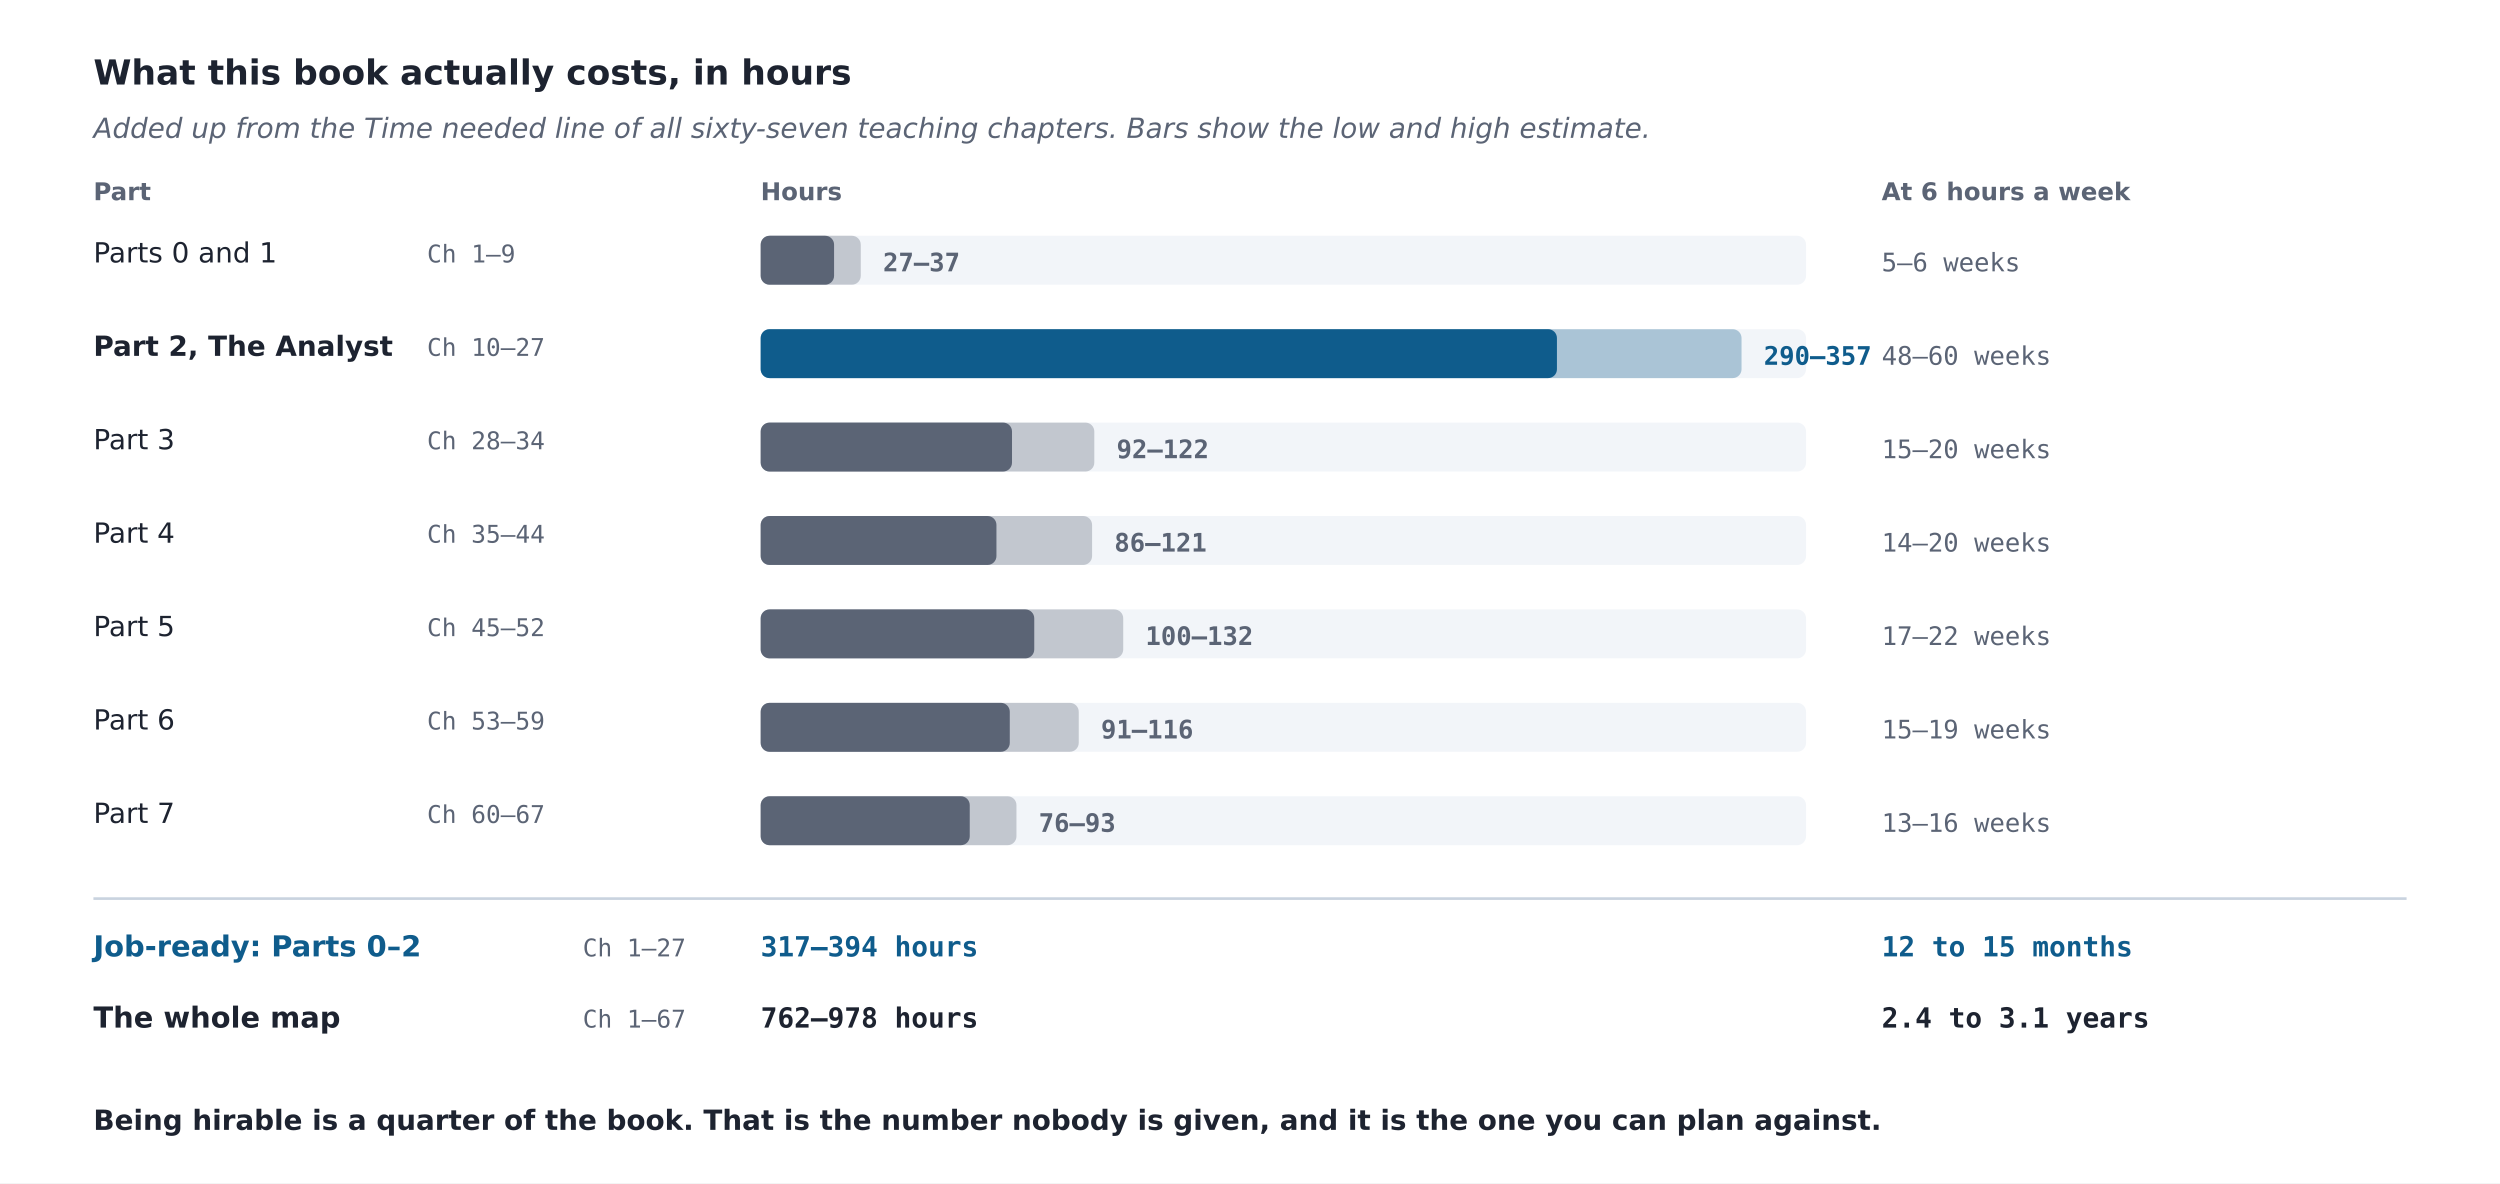
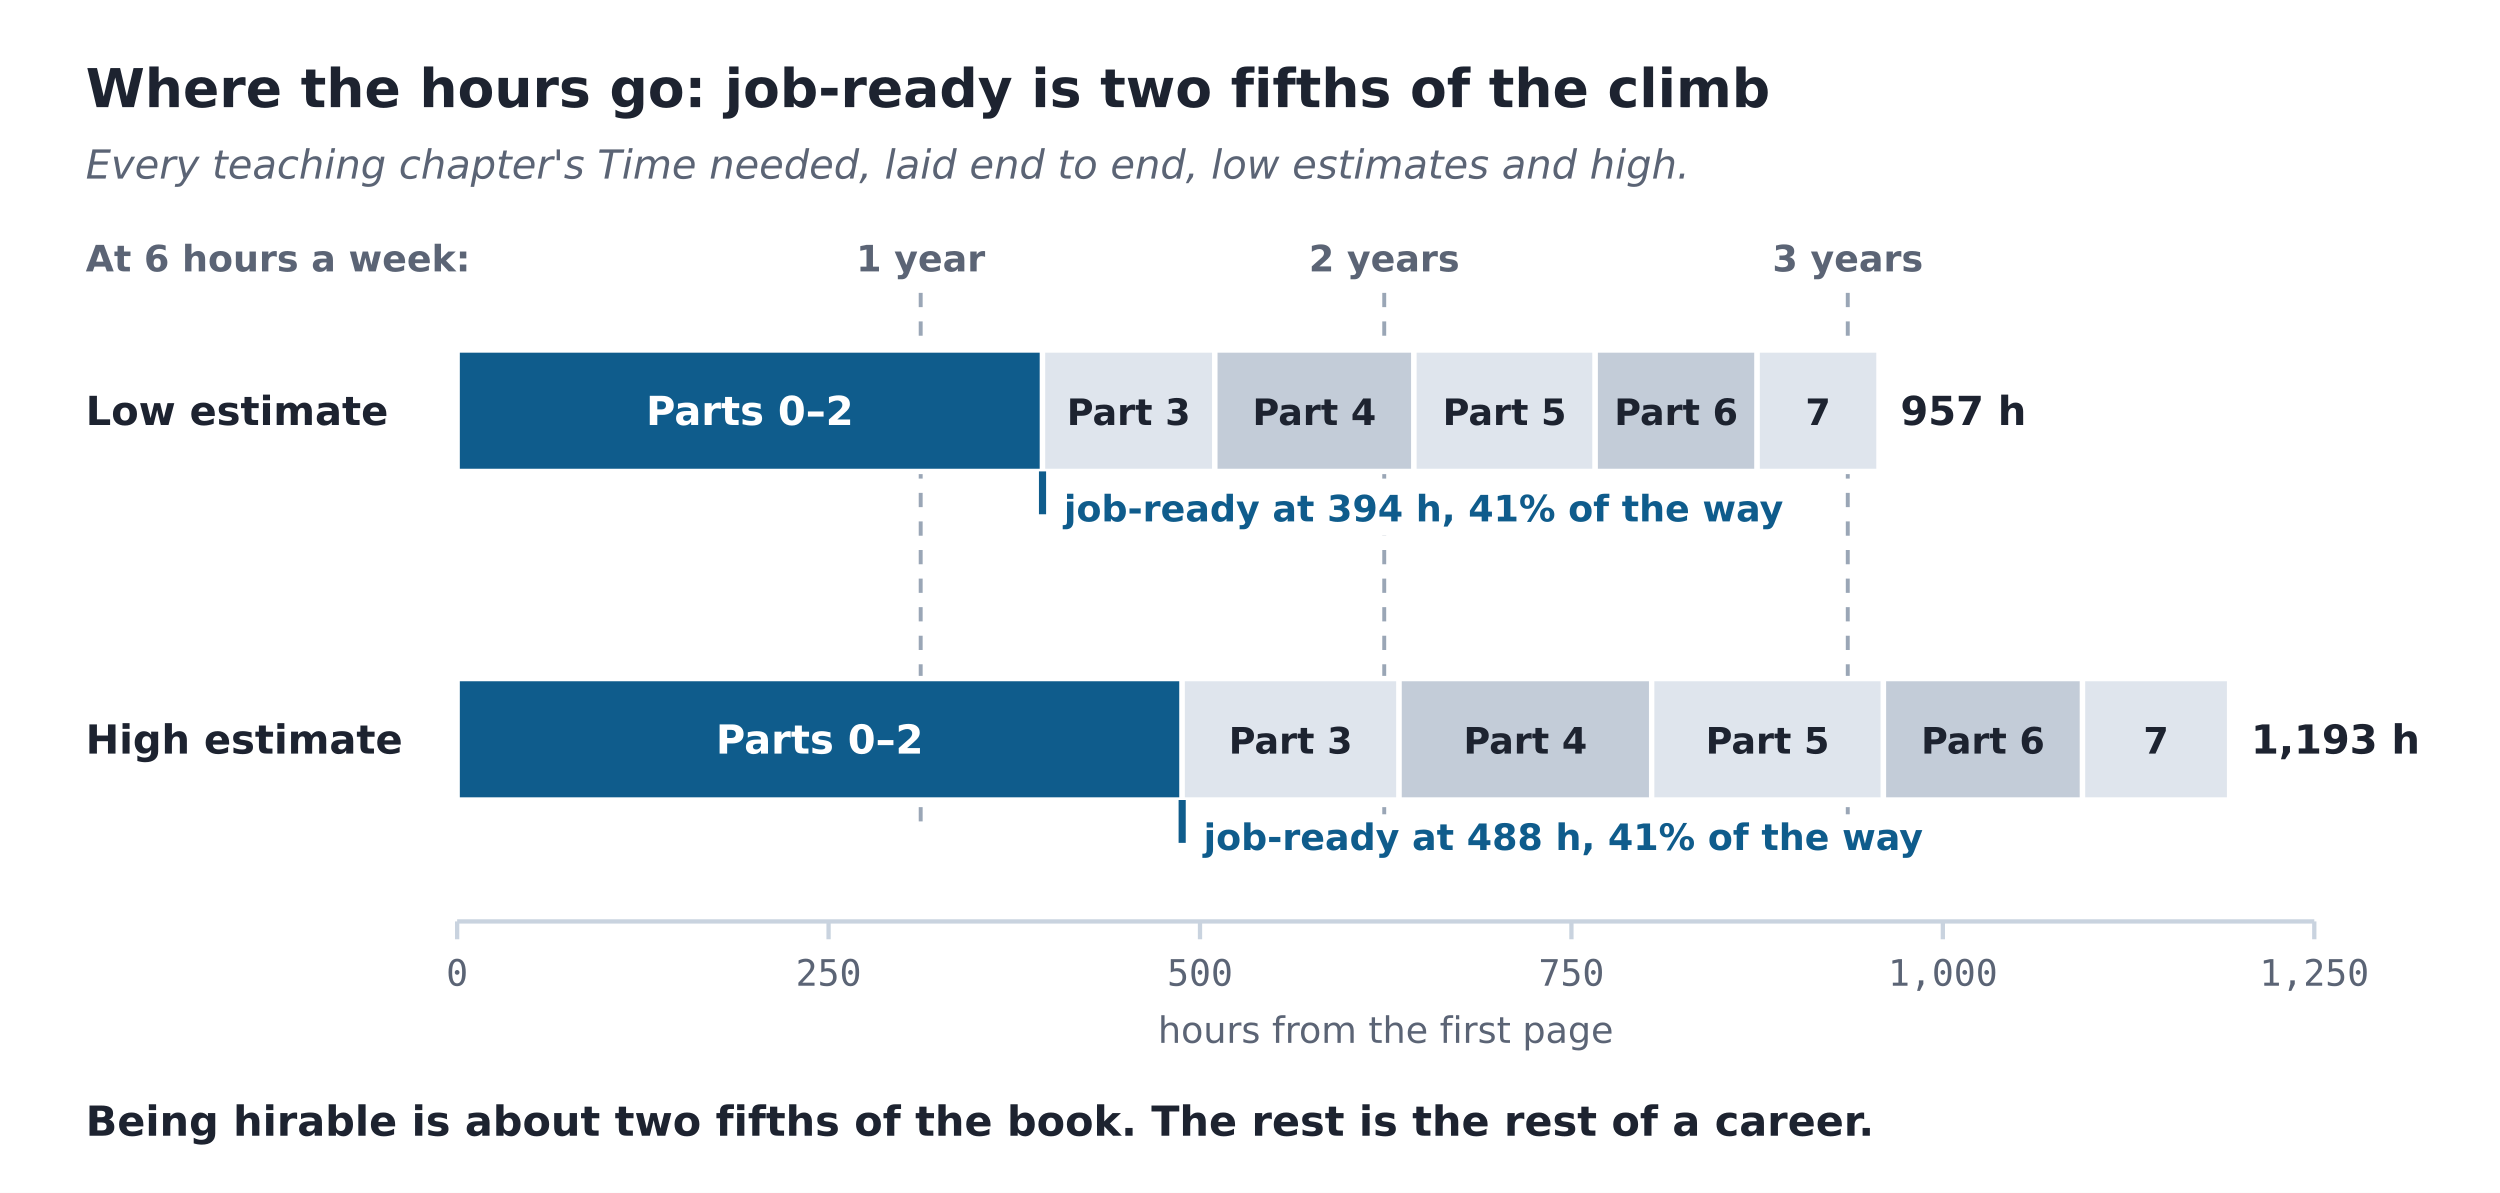
- <svg xmlns="http://www.w3.org/2000/svg" width="1124" height="532" viewBox="0 0 1124 532" font-family="DejaVu Sans, Arial, sans-serif">
-   <rect width="1124" height="532" fill="#ffffff" />
-   <text x="42" y="38" font-size="15.5" fill="#1d2330" font-weight="bold" text-anchor="start" font-family="Poppins, DejaVu Sans, sans-serif">What this book actually costs, in hours</text>
-   <text x="42" y="62" font-size="12.5" fill="#5b6475" font-weight="normal" text-anchor="start" font-style="italic">Added up from the Time needed line of all sixty-seven teaching chapters. Bars show the low and high estimate.</text>
-   <text x="42" y="90" font-size="11" fill="#5b6475" font-weight="bold" text-anchor="start">Part</text>
-   <text x="342" y="90" font-size="11" fill="#5b6475" font-weight="bold" text-anchor="start">Hours</text>
-   <text x="846" y="90" font-size="11" fill="#5b6475" font-weight="bold" text-anchor="start">At 6 hours a week</text>
-   <text x="42" y="118" font-size="12.5" fill="#1d2330" font-weight="normal" text-anchor="start">Parts 0 and 1</text>
-   <text x="192" y="118" font-size="11" fill="#5b6475" font-weight="normal" text-anchor="start" font-family="DejaVu Sans Mono, monospace">Ch 1–9</text>
-   <rect x="342" y="106" width="470" height="22" rx="4" fill="#f2f5f9" stroke="none" stroke-width="1" />
-   <rect x="342" y="106" width="45" height="22" rx="4" fill="#5b6475" stroke="none" stroke-width="1" opacity="0.32" />
-   <rect x="342" y="106" width="33" height="22" rx="4" fill="#5b6475" stroke="none" stroke-width="1" />
-   <text x="397" y="122" font-size="11.5" fill="#5b6475" font-weight="bold" text-anchor="start" font-family="DejaVu Sans Mono, monospace">27–37</text>
-   <text x="846" y="122" font-size="11.5" fill="#5b6475" font-weight="normal" text-anchor="start" font-family="DejaVu Sans Mono, monospace">5–6 weeks</text>
-   <text x="42" y="160" font-size="12.5" fill="#1d2330" font-weight="bold" text-anchor="start">Part 2, The Analyst</text>
-   <text x="192" y="160" font-size="11" fill="#5b6475" font-weight="normal" text-anchor="start" font-family="DejaVu Sans Mono, monospace">Ch 10–27</text>
-   <rect x="342" y="148" width="470" height="22" rx="4" fill="#f2f5f9" stroke="none" stroke-width="1" />
-   <rect x="342" y="148" width="441" height="22" rx="4" fill="#0f5c8c" stroke="none" stroke-width="1" opacity="0.32" />
-   <rect x="342" y="148" width="358" height="22" rx="4" fill="#0f5c8c" stroke="none" stroke-width="1" />
-   <text x="793" y="164" font-size="11.5" fill="#0f5c8c" font-weight="bold" text-anchor="start" font-family="DejaVu Sans Mono, monospace">290–357</text>
-   <text x="846" y="164" font-size="11.5" fill="#5b6475" font-weight="normal" text-anchor="start" font-family="DejaVu Sans Mono, monospace">48–60 weeks</text>
-   <text x="42" y="202" font-size="12.5" fill="#1d2330" font-weight="normal" text-anchor="start">Part 3</text>
-   <text x="192" y="202" font-size="11" fill="#5b6475" font-weight="normal" text-anchor="start" font-family="DejaVu Sans Mono, monospace">Ch 28–34</text>
-   <rect x="342" y="190" width="470" height="22" rx="4" fill="#f2f5f9" stroke="none" stroke-width="1" />
-   <rect x="342" y="190" width="150" height="22" rx="4" fill="#5b6475" stroke="none" stroke-width="1" opacity="0.32" />
-   <rect x="342" y="190" width="113" height="22" rx="4" fill="#5b6475" stroke="none" stroke-width="1" />
-   <text x="502" y="206" font-size="11.5" fill="#5b6475" font-weight="bold" text-anchor="start" font-family="DejaVu Sans Mono, monospace">92–122</text>
-   <text x="846" y="206" font-size="11.5" fill="#5b6475" font-weight="normal" text-anchor="start" font-family="DejaVu Sans Mono, monospace">15–20 weeks</text>
-   <text x="42" y="244" font-size="12.5" fill="#1d2330" font-weight="normal" text-anchor="start">Part 4</text>
-   <text x="192" y="244" font-size="11" fill="#5b6475" font-weight="normal" text-anchor="start" font-family="DejaVu Sans Mono, monospace">Ch 35–44</text>
-   <rect x="342" y="232" width="470" height="22" rx="4" fill="#f2f5f9" stroke="none" stroke-width="1" />
-   <rect x="342" y="232" width="149" height="22" rx="4" fill="#5b6475" stroke="none" stroke-width="1" opacity="0.32" />
-   <rect x="342" y="232" width="106" height="22" rx="4" fill="#5b6475" stroke="none" stroke-width="1" />
-   <text x="501" y="248" font-size="11.5" fill="#5b6475" font-weight="bold" text-anchor="start" font-family="DejaVu Sans Mono, monospace">86–121</text>
-   <text x="846" y="248" font-size="11.5" fill="#5b6475" font-weight="normal" text-anchor="start" font-family="DejaVu Sans Mono, monospace">14–20 weeks</text>
-   <text x="42" y="286" font-size="12.5" fill="#1d2330" font-weight="normal" text-anchor="start">Part 5</text>
-   <text x="192" y="286" font-size="11" fill="#5b6475" font-weight="normal" text-anchor="start" font-family="DejaVu Sans Mono, monospace">Ch 45–52</text>
-   <rect x="342" y="274" width="470" height="22" rx="4" fill="#f2f5f9" stroke="none" stroke-width="1" />
-   <rect x="342" y="274" width="163" height="22" rx="4" fill="#5b6475" stroke="none" stroke-width="1" opacity="0.32" />
-   <rect x="342" y="274" width="123" height="22" rx="4" fill="#5b6475" stroke="none" stroke-width="1" />
-   <text x="515" y="290" font-size="11.5" fill="#5b6475" font-weight="bold" text-anchor="start" font-family="DejaVu Sans Mono, monospace">100–132</text>
-   <text x="846" y="290" font-size="11.5" fill="#5b6475" font-weight="normal" text-anchor="start" font-family="DejaVu Sans Mono, monospace">17–22 weeks</text>
-   <text x="42" y="328" font-size="12.5" fill="#1d2330" font-weight="normal" text-anchor="start">Part 6</text>
-   <text x="192" y="328" font-size="11" fill="#5b6475" font-weight="normal" text-anchor="start" font-family="DejaVu Sans Mono, monospace">Ch 53–59</text>
-   <rect x="342" y="316" width="470" height="22" rx="4" fill="#f2f5f9" stroke="none" stroke-width="1" />
-   <rect x="342" y="316" width="143" height="22" rx="4" fill="#5b6475" stroke="none" stroke-width="1" opacity="0.32" />
-   <rect x="342" y="316" width="112" height="22" rx="4" fill="#5b6475" stroke="none" stroke-width="1" />
-   <text x="495" y="332" font-size="11.5" fill="#5b6475" font-weight="bold" text-anchor="start" font-family="DejaVu Sans Mono, monospace">91–116</text>
-   <text x="846" y="332" font-size="11.5" fill="#5b6475" font-weight="normal" text-anchor="start" font-family="DejaVu Sans Mono, monospace">15–19 weeks</text>
-   <text x="42" y="370" font-size="12.5" fill="#1d2330" font-weight="normal" text-anchor="start">Part 7</text>
-   <text x="192" y="370" font-size="11" fill="#5b6475" font-weight="normal" text-anchor="start" font-family="DejaVu Sans Mono, monospace">Ch 60–67</text>
-   <rect x="342" y="358" width="470" height="22" rx="4" fill="#f2f5f9" stroke="none" stroke-width="1" />
-   <rect x="342" y="358" width="115" height="22" rx="4" fill="#5b6475" stroke="none" stroke-width="1" opacity="0.32" />
-   <rect x="342" y="358" width="94" height="22" rx="4" fill="#5b6475" stroke="none" stroke-width="1" />
-   <text x="467" y="374" font-size="11.5" fill="#5b6475" font-weight="bold" text-anchor="start" font-family="DejaVu Sans Mono, monospace">76–93</text>
-   <text x="846" y="374" font-size="11.5" fill="#5b6475" font-weight="normal" text-anchor="start" font-family="DejaVu Sans Mono, monospace">13–16 weeks</text>
-   <path d="M42,404 H1082" fill="none" stroke="#c9d3df" stroke-width="1.2" stroke-linejoin="round" />
-   <text x="42" y="430" font-size="13" fill="#0f5c8c" font-weight="bold" text-anchor="start">Job-ready: Parts 0–2</text>
-   <text x="262" y="430" font-size="11" fill="#5b6475" font-weight="normal" text-anchor="start" font-family="DejaVu Sans Mono, monospace">Ch 1–27</text>
-   <text x="342" y="430" font-size="12.5" fill="#0f5c8c" font-weight="bold" text-anchor="start" font-family="DejaVu Sans Mono, monospace">317–394 hours</text>
-   <text x="846" y="430" font-size="12.5" fill="#0f5c8c" font-weight="bold" text-anchor="start" font-family="DejaVu Sans Mono, monospace">12 to 15 months</text>
-   <text x="42" y="462" font-size="13" fill="#1d2330" font-weight="bold" text-anchor="start">The whole map</text>
-   <text x="262" y="462" font-size="11" fill="#5b6475" font-weight="normal" text-anchor="start" font-family="DejaVu Sans Mono, monospace">Ch 1–67</text>
-   <text x="342" y="462" font-size="12.5" fill="#1d2330" font-weight="bold" text-anchor="start" font-family="DejaVu Sans Mono, monospace">762–978 hours</text>
-   <text x="846" y="462" font-size="12.5" fill="#1d2330" font-weight="bold" text-anchor="start" font-family="DejaVu Sans Mono, monospace">2.4 to 3.1 years</text>
-   <text x="42" y="508" font-size="12.5" fill="#1d2330" font-weight="bold" text-anchor="start">Being hirable is a quarter of the book. That is the number nobody is given, and it is the one you can plan against.</text>
+ <svg xmlns="http://www.w3.org/2000/svg" width="700" height="334" viewBox="0 0 700 334" font-family="DejaVu Sans, Arial, sans-serif">
+   <rect width="700" height="334" fill="#ffffff" />
+   <text x="24" y="30" font-size="15" fill="#1d2330" font-weight="bold" text-anchor="start" font-family="Poppins, DejaVu Sans, sans-serif">Where the hours go: job-ready is two fifths of the climb</text>
+   <text x="24" y="50" font-size="11.2" fill="#5b6475" font-weight="normal" text-anchor="start" font-style="italic">Every teaching chapter's Time needed, laid end to end, low estimates and high.</text>
+   <path d="M257.792,82 V232" fill="none" stroke="#9aa6b6" stroke-width="1.1" stroke-linejoin="round" stroke-dasharray="4 4" />
+   <text x="257.792" y="76" font-size="10.2" fill="#5b6475" font-weight="bold" text-anchor="middle">1 year</text>
+   <path d="M387.584,82 V232" fill="none" stroke="#9aa6b6" stroke-width="1.1" stroke-linejoin="round" stroke-dasharray="4 4" />
+   <text x="387.584" y="76" font-size="10.2" fill="#5b6475" font-weight="bold" text-anchor="middle">2 years</text>
+   <path d="M517.376,82 V232" fill="none" stroke="#9aa6b6" stroke-width="1.1" stroke-linejoin="round" stroke-dasharray="4 4" />
+   <text x="517.376" y="76" font-size="10.2" fill="#5b6475" font-weight="bold" text-anchor="middle">3 years</text>
+   <text x="24" y="76" font-size="10.2" fill="#5b6475" font-weight="bold" text-anchor="start">At 6 hours a week:</text>
+   <text x="24" y="119.0" font-size="11.2" fill="#1d2330" font-weight="bold" text-anchor="start">Low estimate</text>
+   <rect x="128.0" y="98" width="163.904" height="34" rx="0" fill="#0f5c8c" stroke="#ffffff" stroke-width="1.5" />
+   <text x="209.952" y="119.0" font-size="11.2" fill="#ffffff" font-weight="bold" text-anchor="middle">Parts 0–2</text>
+   <rect x="291.904" y="98" width="48.256" height="34" rx="0" fill="#dfe5ed" stroke="#ffffff" stroke-width="1.5" />
+   <text x="316.032" y="119.0" font-size="10.2" fill="#1d2330" font-weight="bold" text-anchor="middle">Part 3</text>
+   <rect x="340.16" y="98" width="55.744" height="34" rx="0" fill="#c3ccd8" stroke="#ffffff" stroke-width="1.5" />
+   <text x="368.032" y="119.0" font-size="10.2" fill="#1d2330" font-weight="bold" text-anchor="middle">Part 4</text>
+   <rect x="395.904" y="98" width="50.752" height="34" rx="0" fill="#dfe5ed" stroke="#ffffff" stroke-width="1.5" />
+   <text x="421.28" y="119.0" font-size="10.2" fill="#1d2330" font-weight="bold" text-anchor="middle">Part 5</text>
+   <rect x="446.656" y="98" width="45.344" height="34" rx="0" fill="#c3ccd8" stroke="#ffffff" stroke-width="1.5" />
+   <text x="469.328" y="119.0" font-size="10.2" fill="#1d2330" font-weight="bold" text-anchor="middle">Part 6</text>
+   <rect x="492.0" y="98" width="34.112" height="34" rx="0" fill="#dfe5ed" stroke="#ffffff" stroke-width="1.5" />
+   <text x="509.056" y="119.0" font-size="10.2" fill="#1d2330" font-weight="bold" text-anchor="middle">7</text>
+   <text x="532.112" y="119.0" font-size="11.2" fill="#1d2330" font-weight="bold" text-anchor="start">957 h</text>
+   <path d="M291.904,132 V144" fill="none" stroke="#0f5c8c" stroke-width="2" stroke-linejoin="round" />
+   <rect x="294.904" y="136" width="218.484" height="14" rx="0" fill="#ffffff" stroke="none" stroke-width="1" />
+   <text x="297.904" y="146" font-size="10.2" fill="#0f5c8c" font-weight="bold" text-anchor="start">job-ready at 394 h, 41% of the way</text>
+   <text x="24" y="211.0" font-size="11.2" fill="#1d2330" font-weight="bold" text-anchor="start">High estimate</text>
+   <rect x="128.0" y="190" width="203.008" height="34" rx="0" fill="#0f5c8c" stroke="#ffffff" stroke-width="1.5" />
+   <text x="229.504" y="211.0" font-size="11.2" fill="#ffffff" font-weight="bold" text-anchor="middle">Parts 0–2</text>
+   <rect x="331.008" y="190" width="60.736" height="34" rx="0" fill="#dfe5ed" stroke="#ffffff" stroke-width="1.5" />
+   <text x="361.376" y="211.0" font-size="10.2" fill="#1d2330" font-weight="bold" text-anchor="middle">Part 3</text>
+   <rect x="391.744" y="190" width="70.72" height="34" rx="0" fill="#c3ccd8" stroke="#ffffff" stroke-width="1.5" />
+   <text x="427.104" y="211.0" font-size="10.2" fill="#1d2330" font-weight="bold" text-anchor="middle">Part 4</text>
+   <rect x="462.464" y="190" width="64.896" height="34" rx="0" fill="#dfe5ed" stroke="#ffffff" stroke-width="1.5" />
+   <text x="494.912" y="211.0" font-size="10.2" fill="#1d2330" font-weight="bold" text-anchor="middle">Part 5</text>
+   <rect x="527.36" y="190" width="55.744" height="34" rx="0" fill="#c3ccd8" stroke="#ffffff" stroke-width="1.5" />
+   <text x="555.232" y="211.0" font-size="10.2" fill="#1d2330" font-weight="bold" text-anchor="middle">Part 6</text>
+   <rect x="583.104" y="190" width="41.184" height="34" rx="0" fill="#dfe5ed" stroke="#ffffff" stroke-width="1.5" />
+   <text x="603.696" y="211.0" font-size="10.2" fill="#1d2330" font-weight="bold" text-anchor="middle">7</text>
+   <text x="630.288" y="211.0" font-size="11.2" fill="#1d2330" font-weight="bold" text-anchor="start">1,193 h</text>
+   <path d="M331.008,224 V236" fill="none" stroke="#0f5c8c" stroke-width="2" stroke-linejoin="round" />
+   <rect x="334.008" y="228" width="218.484" height="14" rx="0" fill="#ffffff" stroke="none" stroke-width="1" />
+   <text x="337.008" y="238" font-size="10.2" fill="#0f5c8c" font-weight="bold" text-anchor="start">job-ready at 488 h, 41% of the way</text>
+   <path d="M128.0,258 H648.0" fill="none" stroke="#c9d3df" stroke-width="1.2" stroke-linejoin="round" />
+   <path d="M128.0,258 V263" fill="none" stroke="#c9d3df" stroke-width="1.2" stroke-linejoin="round" />
+   <text x="128.0" y="276" font-size="10.2" fill="#5b6475" font-weight="normal" text-anchor="middle" font-family="DejaVu Sans Mono, monospace">0</text>
+   <path d="M232.0,258 V263" fill="none" stroke="#c9d3df" stroke-width="1.2" stroke-linejoin="round" />
+   <text x="232.0" y="276" font-size="10.2" fill="#5b6475" font-weight="normal" text-anchor="middle" font-family="DejaVu Sans Mono, monospace">250</text>
+   <path d="M336.0,258 V263" fill="none" stroke="#c9d3df" stroke-width="1.2" stroke-linejoin="round" />
+   <text x="336.0" y="276" font-size="10.2" fill="#5b6475" font-weight="normal" text-anchor="middle" font-family="DejaVu Sans Mono, monospace">500</text>
+   <path d="M440.0,258 V263" fill="none" stroke="#c9d3df" stroke-width="1.2" stroke-linejoin="round" />
+   <text x="440.0" y="276" font-size="10.2" fill="#5b6475" font-weight="normal" text-anchor="middle" font-family="DejaVu Sans Mono, monospace">750</text>
+   <path d="M544.0,258 V263" fill="none" stroke="#c9d3df" stroke-width="1.2" stroke-linejoin="round" />
+   <text x="544.0" y="276" font-size="10.2" fill="#5b6475" font-weight="normal" text-anchor="middle" font-family="DejaVu Sans Mono, monospace">1,000</text>
+   <path d="M648.0,258 V263" fill="none" stroke="#c9d3df" stroke-width="1.2" stroke-linejoin="round" />
+   <text x="648.0" y="276" font-size="10.2" fill="#5b6475" font-weight="normal" text-anchor="middle" font-family="DejaVu Sans Mono, monospace">1,250</text>
+   <text x="388.0" y="292" font-size="10.2" fill="#5b6475" font-weight="normal" text-anchor="middle">hours from the first page</text>
+   <text x="24" y="318" font-size="11.6" fill="#1d2330" font-weight="bold" text-anchor="start">Being hirable is about two fifths of the book. The rest is the rest of a career.</text>
</svg>
